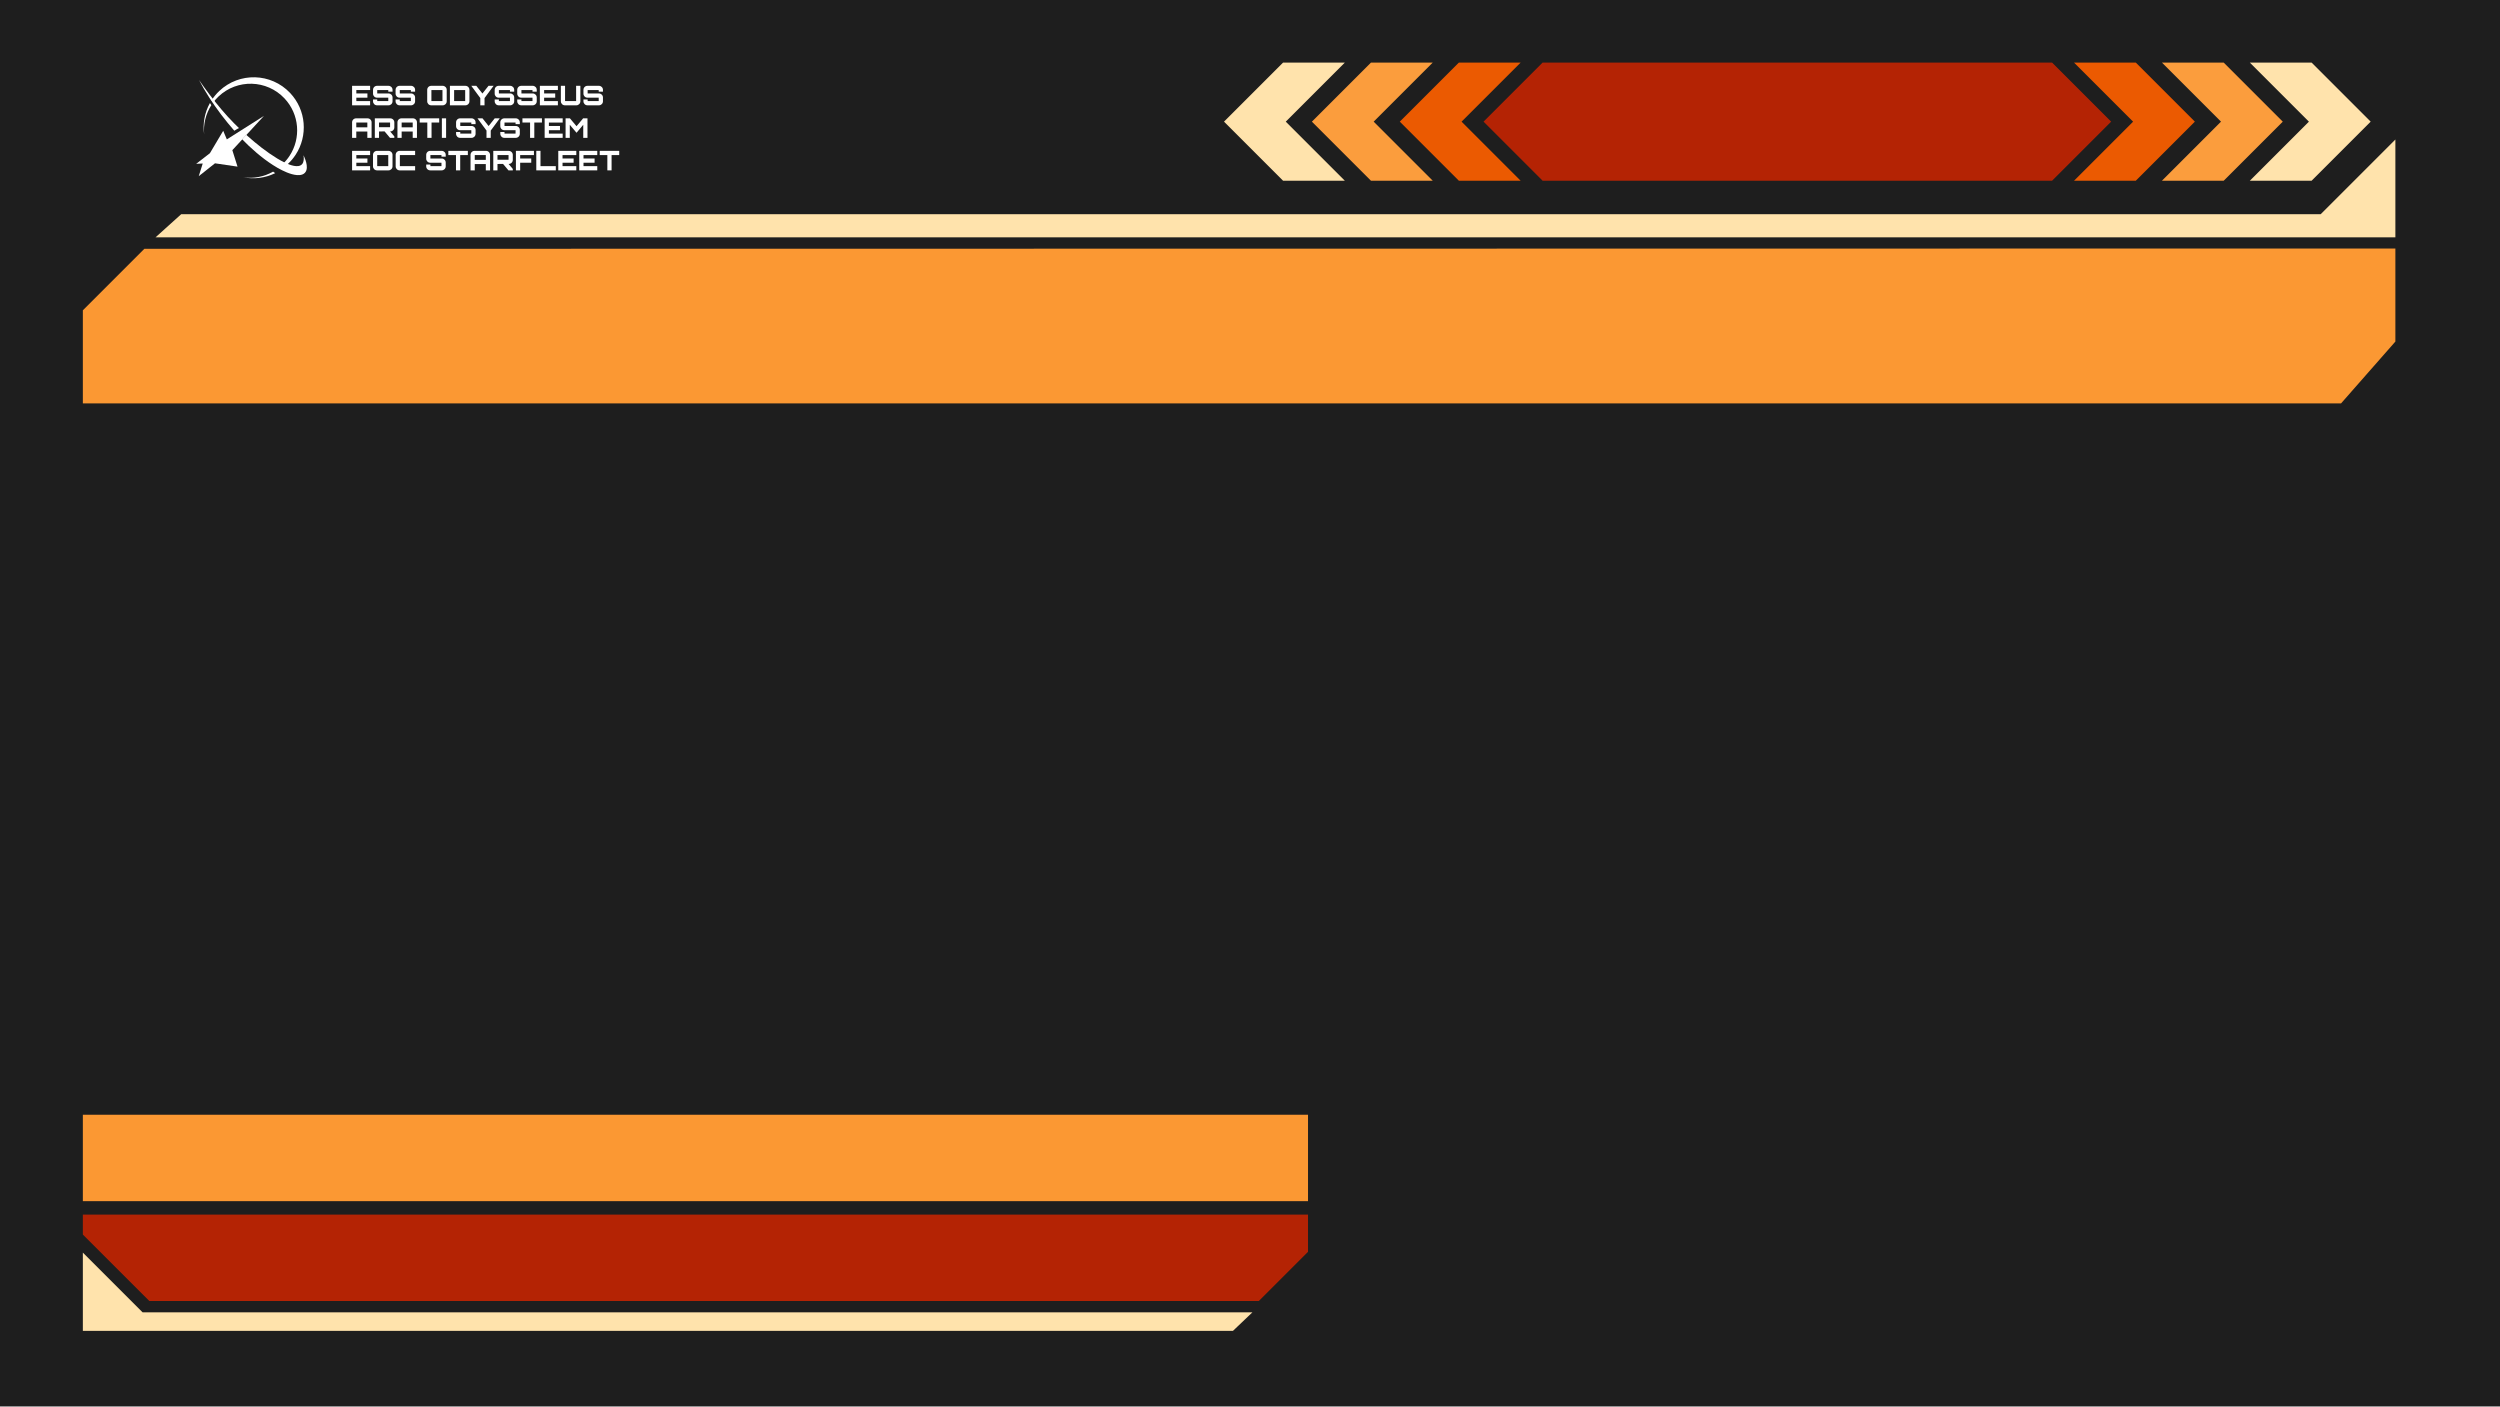
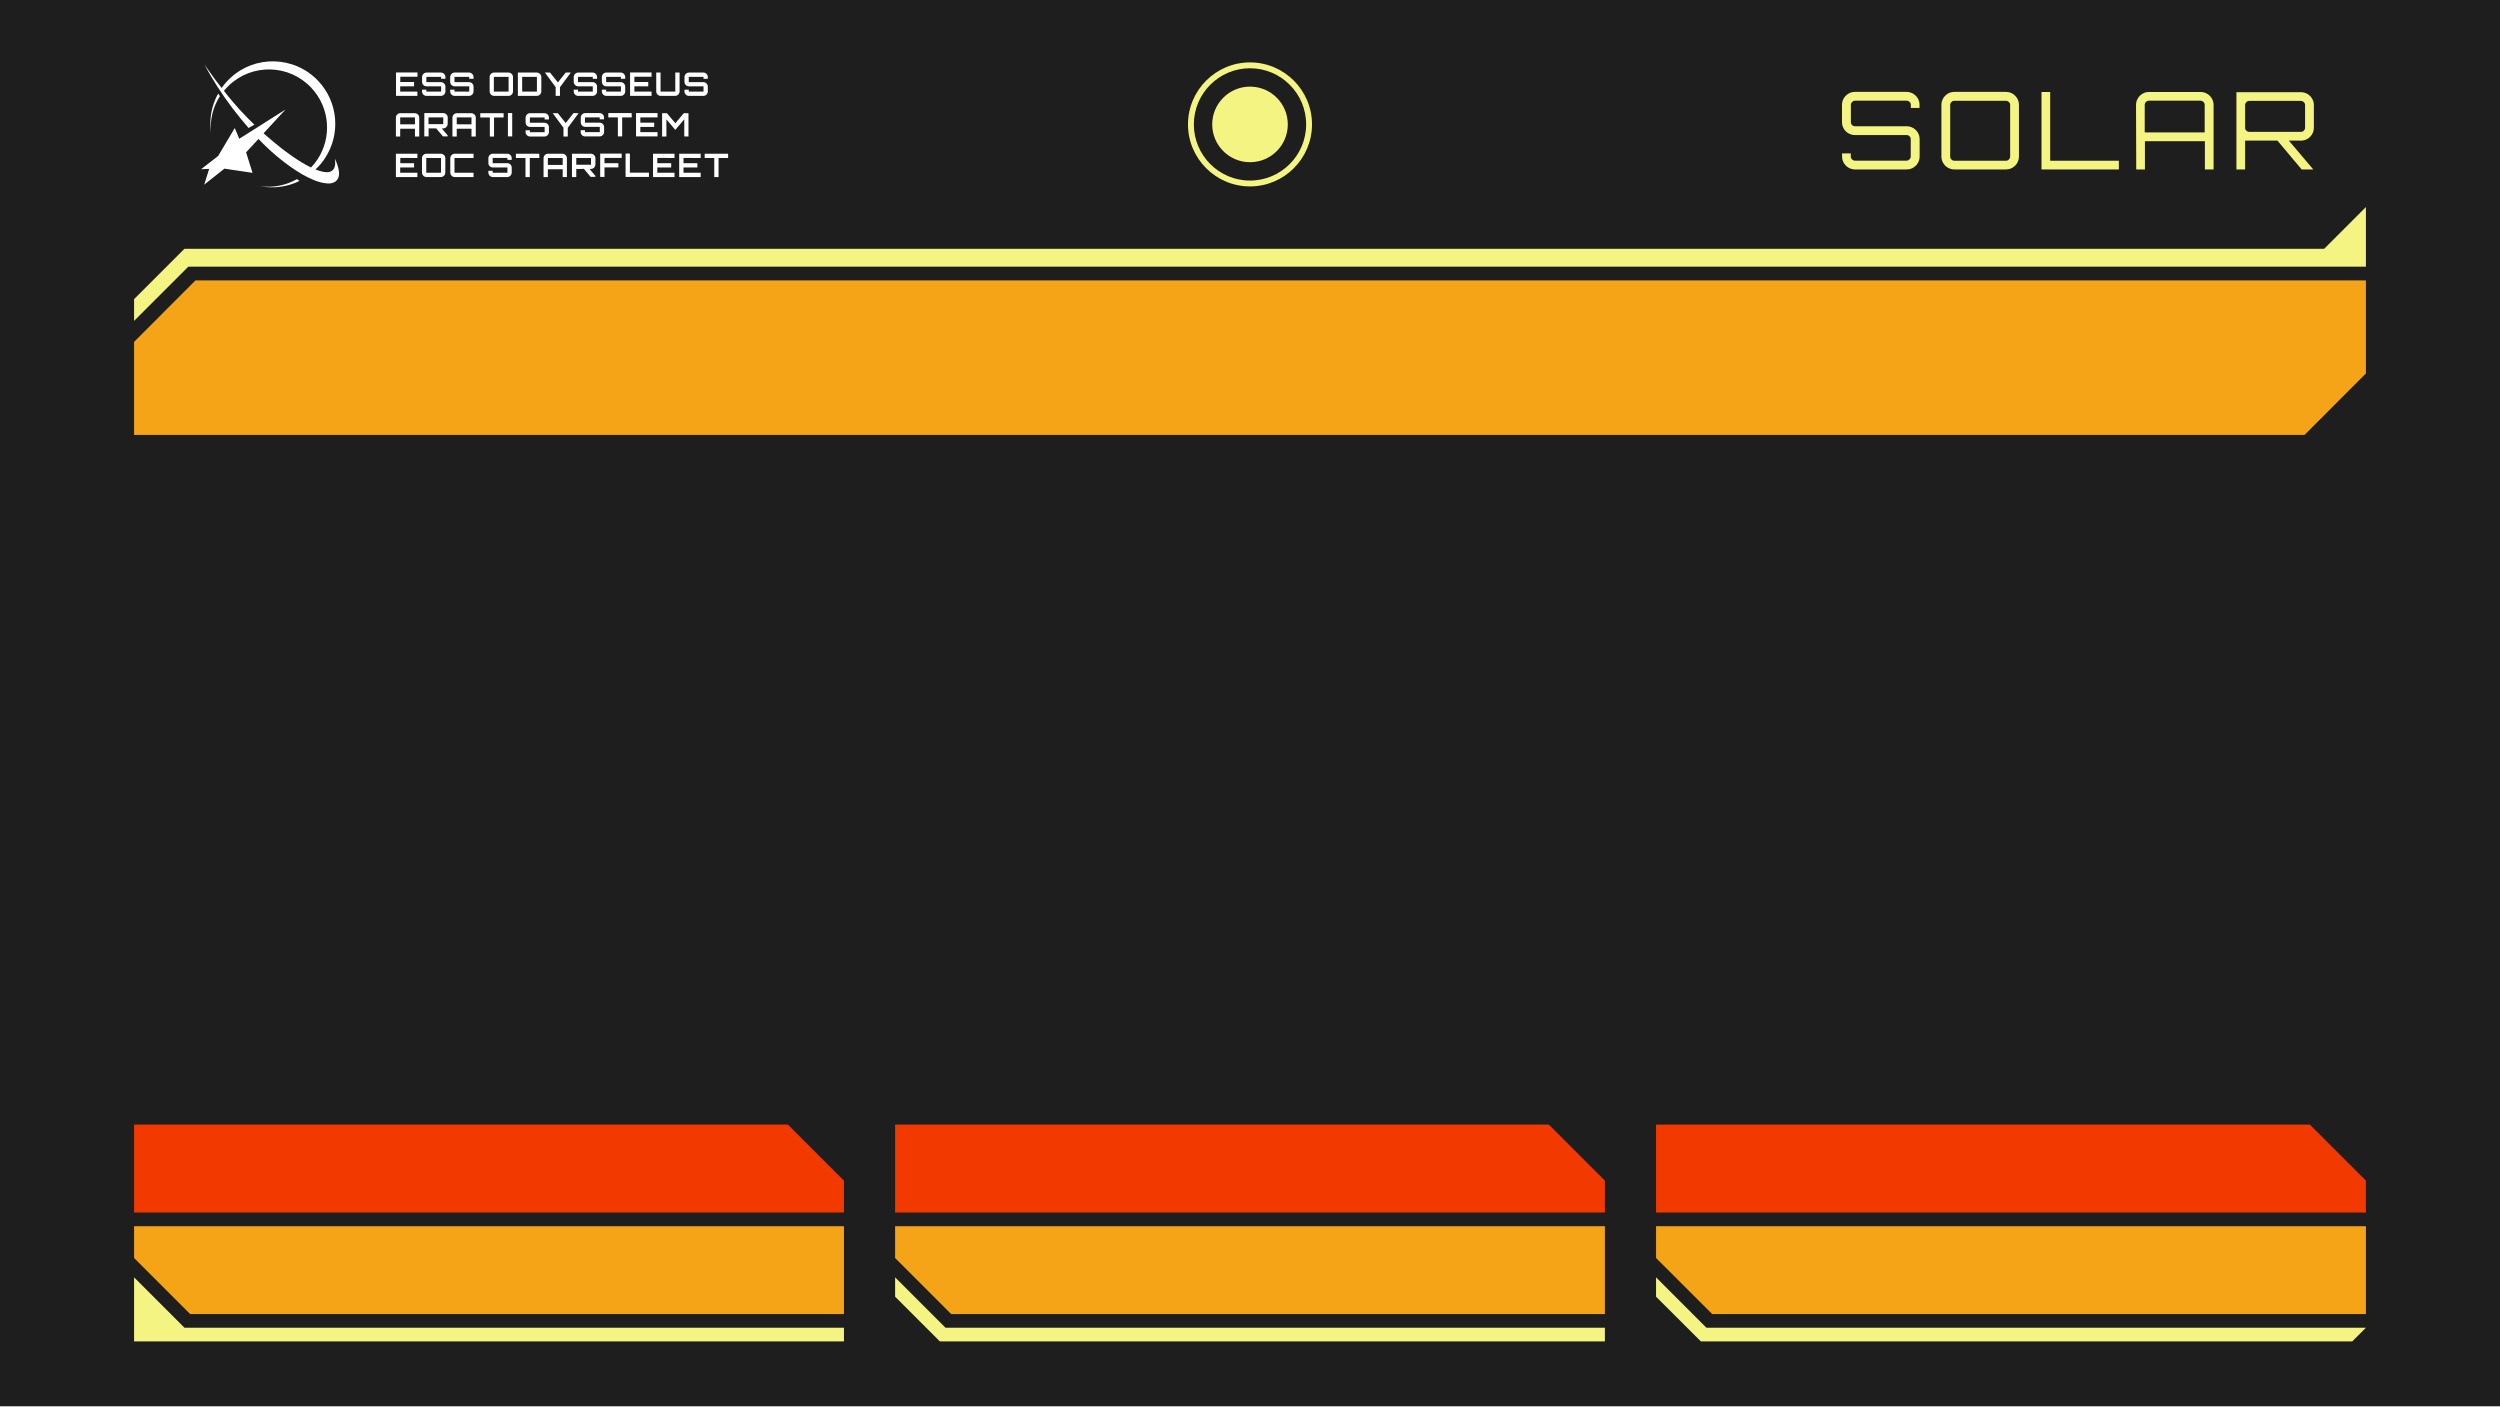
- <svg xmlns="http://www.w3.org/2000/svg" viewBox="0 0 2559.672 1440" height="1440" width="2559.672" xml:space="preserve" id="svg2" version="1.1">
-   <defs id="defs6">
-     <clipPath id="clipPath48" clipPathUnits="userSpaceOnUse">
-       <path id="path46" d="M 0,1080 H 1920 V 0 H 0 Z" />
-     </clipPath>
-     <clipPath id="clipPath138" clipPathUnits="userSpaceOnUse">
-       <path id="path136" d="M 0,1080 H 1920 V 0 H 0 Z" />
-     </clipPath>
-     <clipPath id="clipPath182" clipPathUnits="userSpaceOnUse">
-       <path id="path180" d="M 0,1080 H 1920 V 0 H 0 Z" />
-     </clipPath>
-   </defs>
-   <g transform="matrix(1.333333,0,0,-1.333333,-0.328,1440)" id="g10">
-     <path id="path12" style="fill:#1e1e1e;fill-opacity:1;fill-rule:nonzero;stroke:none" d="M 0.246,0 H 1920 V 1080 H 0.246 Z" />
-     <g transform="translate(63.8706,223.9883)" id="g14">
-       <path id="path16" style="fill:#fb9833;fill-opacity:1;fill-rule:nonzero;stroke:none" d="M 0,0 H 940.8 V -28.587 -66.361 H 0 Z" />
-     </g>
-     <g transform="translate(63.8706,841.7114)" id="g18">
-       <path id="path20" style="fill:#fb9833;fill-opacity:1;fill-rule:nonzero;stroke:none" d="m 0,0 47.213,47.213 1728.581,0.25 v -71.458 l -41.702,-47.463 H 0 Z" />
-     </g>
-     <g transform="translate(114.9087,80.9707)" id="g22">
-       <path id="path24" style="fill:#b42304;fill-opacity:1;fill-rule:nonzero;stroke:none" d="m 0,0 h 851.988 l 37.774,37.774 V 66.36 h -940.8 V 50.995 Z" />
-     </g>
-     <g id="g42">
-       <g clip-path="url(#clipPath48)" id="g44">
-         <g transform="translate(152.2876,1017.394)" id="g50">
-           <path id="path52" style="fill:#ffffff;fill-opacity:1;fill-rule:nonzero;stroke:none" d="M 0,0 C -0.028,0.042 -0.055,0.085 -0.083,0.127 -0.025,0.03 0.036,-0.066 0.094,-0.164 0.058,-0.1 0.025,-0.043 0,0" />
-         </g>
-         <g transform="translate(152.2041,1017.522)" id="g54">
-           <path id="path56" style="fill:#ffffff;fill-opacity:1;fill-rule:nonzero;stroke:none" d="M 0,0 Z" />
-         </g>
-         <g transform="translate(152.2041,1017.522)" id="g58">
-           <path id="path60" style="fill:#ffffff;fill-opacity:1;fill-rule:nonzero;stroke:none" d="M 0,0 C 0.016,-0.021 0.03,-0.043 0.046,-0.064 0.021,-0.023 0.005,0 0,0" />
-         </g>
-         <g transform="translate(232.4746,959.6865)" id="g62">
-           <path id="path64" style="fill:#ffffff;fill-opacity:1;fill-rule:nonzero;stroke:none" d="M 0,0 Z" />
-         </g>
-         <g transform="translate(152.2041,1017.522)" id="g66">
-           <path id="path68" style="fill:#ffffff;fill-opacity:1;fill-rule:nonzero;stroke:none" d="M 0,0 Z" />
-         </g>
-         <g transform="translate(152.2041,1017.522)" id="g70">
-           <path id="path72" style="fill:#ffffff;fill-opacity:1;fill-rule:nonzero;stroke:none" d="M 0,0 Z" />
-         </g>
-         <g transform="translate(152.2041,1017.522)" id="g74">
-           <path id="path76" style="fill:#ffffff;fill-opacity:1;fill-rule:nonzero;stroke:none" d="M 0,0 Z" />
-         </g>
-         <g transform="translate(235.7622,953.2241)" id="g78">
-           <path id="path80" style="fill:#ffffff;fill-opacity:1;fill-rule:nonzero;stroke:none" d="m 0,0 c -0.168,1.342 -0.523,2.637 -0.945,3.896 -0.42,1.263 -0.953,2.479 -1.511,3.677 l 10e-4,-0.001 -10e-4,0.001 v 0 -0.001 C -2.271,6.394 -2.183,5.197 -2.29,4.024 -2.4,2.859 -2.735,1.695 -3.457,0.817 -4.174,-0.065 -5.242,-0.57 -6.363,-0.736 c -1.126,-0.174 -2.295,-0.063 -3.435,0.149 -2.292,0.437 -4.494,1.33 -6.636,2.312 -2.142,0.995 -4.207,2.161 -6.243,3.374 -8.109,4.934 -15.586,10.894 -22.705,17.205 -0.35,0.311 -0.696,0.628 -1.044,0.942 l -3.142,-3.406 c 1.627,-1.686 3.288,-3.34 4.991,-4.949 3.863,-3.644 7.903,-7.106 12.147,-10.315 2.12,-1.608 4.312,-3.122 6.555,-4.564 1.122,-0.719 2.259,-1.415 3.415,-2.084 1.157,-0.665 2.337,-1.294 3.535,-1.891 2.399,-1.182 4.87,-2.261 7.485,-2.979 1.306,-0.359 2.645,-0.638 4.023,-0.743 1.37,-0.101 2.812,-0.032 4.17,0.513 0.674,0.27 1.313,0.677 1.826,1.212 0.512,0.534 0.895,1.18 1.129,1.855 C 0.177,-2.743 0.161,-1.335 0,0" />
-         </g>
-         <g transform="translate(179.9971,985.3345)" id="g82">
-           <path id="path84" style="fill:#ffffff;fill-opacity:1;fill-rule:nonzero;stroke:none" d="m 0,0 c -3.354,3.374 -6.554,6.906 -9.637,10.539 -3.081,3.634 -6.042,7.372 -8.935,11.163 -1.442,1.899 -2.859,3.818 -4.251,5.755 l -2.074,2.916 c -0.594,0.831 -1.17,1.675 -1.766,2.505 -0.183,0.271 -0.285,0.417 -0.297,0.419 0.004,0 0.02,-0.023 0.045,-0.064 -0.015,0.021 -0.03,0.043 -0.045,0.064 v 0 c 0.028,-0.042 0.055,-0.085 0.083,-0.127 0.025,-0.043 0.058,-0.1 0.094,-0.164 -0.058,0.098 -0.119,0.194 -0.177,0.291 v 0 C -22.078,23.921 -16.239,15.042 -9.864,6.589 -6.653,2.377 -3.315,-1.742 0.182,-5.724 0.057,-5.781 3.664,-3.562 3.786,-3.712 2.51,-2.488 1.248,-1.25 0,0" />
-         </g>
-         <g transform="translate(152.2041,1017.522)" id="g86">
-           <path id="path88" style="fill:#ffffff;fill-opacity:1;fill-rule:nonzero;stroke:none" d="M 0,0 Z" />
-         </g>
-         <g transform="translate(185.042,979.6772)" id="g90">
-           <path id="path92" style="fill:#ffffff;fill-opacity:1;fill-rule:nonzero;stroke:none" d="m 0,0 -3.445,-2.184 -7.159,-4.537 -2.792,6.611 -10.21,-17.21 -10.542,-8.153 5.017,0.227 -3.046,-9.723 12.467,9.886 17.303,-2.556 -3.982,12.645 7.397,8.017 3.019,3.272 13.903,15.069 z" />
-         </g>
-         <g transform="translate(187.0845,943.8477)" id="g94">
-           <path id="path96" style="fill:#ffffff;fill-opacity:1;fill-rule:nonzero;stroke:none" d="M 0,0 C 8.181,-1.625 16.802,-0.577 24.457,3.179 23.933,3.562 23.406,3.955 22.876,4.353 15.848,0.325 7.77,-1.114 0,0" />
-         </g>
-         <g transform="translate(157.0078,976.7603)" id="g98">
-           <path id="path100" style="fill:#ffffff;fill-opacity:1;fill-rule:nonzero;stroke:none" d="M 0,0 C -0.684,7.779 1.173,15.724 5.53,22.498 5.161,23.044 4.798,23.587 4.443,24.126 0.325,16.717 -1.169,8.213 0,0" />
-         </g>
-         <g transform="translate(222.9941,1008.645)" id="g102">
-           <path id="path104" style="fill:#ffffff;fill-opacity:1;fill-rule:nonzero;stroke:none" d="m 0,0 c -14.599,15.421 -38.935,16.087 -54.356,1.488 -2.329,-2.205 -4.32,-4.632 -5.974,-7.217 0.401,-0.564 0.809,-1.132 1.223,-1.702 1.228,1.654 2.616,3.225 4.163,4.69 14.352,13.587 37,12.967 50.587,-1.385 11.647,-12.303 12.852,-30.703 3.918,-44.265 -1.488,-2.257 -3.255,-4.381 -5.304,-6.321 -0.554,-0.525 -1.122,-1.026 -1.7,-1.509 -0.409,-0.342 -0.825,-0.671 -1.245,-0.991 0.305,-0.205 0.609,-0.407 0.911,-0.605 0.356,-0.235 0.711,-0.466 1.063,-0.692 1.828,1.212 3.579,2.593 5.226,4.153 2.22,2.101 4.133,4.405 5.739,6.855 C 13.807,-32.935 12.498,-13.201 0,0" />
-         </g>
+ <svg xmlns="http://www.w3.org/2000/svg" version="1.1" id="Layer_1" x="0px" y="0px" viewBox="0 0 2560 1440" style="enable-background:new 0 0 2560 1440;" xml:space="preserve">
+   <style type="text/css">
+ 	.st0{fill:#1E1E1E;}
+ 	.st1{fill:#FFFFFF;}
+ 	.st2{fill:#F4A416;}
+ 	.st3{fill:#F4F482;}
+ 	.st4{fill:#F23900;}
+ </style>
+   <g>
+     <path id="path12_3_" class="st0" d="M0,1440h2560V0H0V1440z" />
+     <path class="st1" d="M208.3,68.6c-0.1-0.2-0.2-0.3-0.3-0.5c0.1,0.1,0.1,0.1,0.1,0.2C208.2,68.4,208.3,68.5,208.3,68.6z M347,175   c-0.3-2.2-0.9-4.4-1.6-6.5c-0.7-2.1-1.6-4.1-2.5-6.1l0,0c0.3,2,0.5,3.9,0.3,5.9c-0.2,1.9-0.7,3.9-1.9,5.3c-1.2,1.5-3,2.3-4.8,2.6   c-1.9,0.3-3.8,0.1-5.7-0.3c-2.7-0.5-5.2-1.4-7.8-2.4c0.1-0.1,0.2-0.2,0.4-0.3c3.7-3.5,6.9-7.3,9.5-11.4c15.9-24.2,13.7-57-7.1-79   c-24.3-25.6-64.7-26.8-90.4-2.5c-3.2,3-6,6.3-8.4,9.8c-1.2-1.5-2.4-3.1-3.6-4.6c-2.4-3.2-4.8-6.3-7.1-9.6l-3.4-4.8   c-1-1.4-1.9-2.8-2.9-4.2c-0.3-0.4-0.5-0.7-0.5-0.7c0.1,0.1,0.1,0.1,0.1,0.2c0,0.1,0.1,0.2,0.2,0.3c-0.1-0.2-0.2-0.3-0.3-0.5   c8.1,15.6,17.8,30.3,28.4,44.4c5.3,7,10.9,13.8,16.7,20.5c-0.2,0.1,5.8-3.6,6-3.3c-2.1-2-4.2-4.1-6.3-6.2   c-5.6-5.6-10.9-11.5-16-17.5c-3.1-3.6-6.1-7.3-9-11.1c1.6-1.9,3.3-3.8,5.2-5.6c23.9-22.6,61.5-21.6,84.1,2.3   c19.4,20.5,21.4,51,6.5,73.6c-1.9,2.9-4.1,5.6-6.6,8.2c-3.1-1.5-6.2-3.2-9.2-5c-13.5-8.2-25.9-18.1-37.8-28.6   c-0.5-0.5-1-0.9-1.6-1.4l22.5-24.4l-29.8,18.9l-5.7,3.6l-11.9,7.5l-4.6-11l-17,28.6l-17.5,13.6l8.3-0.4l-5.1,16.2l20.7-16.4   l28.8,4.3l-6.6-21l12.3-13.3l0.4-0.4c2.6,2.8,5.4,5.4,8.1,8.1c6.4,6.1,13.1,11.8,20.2,17.1c3.5,2.7,7.2,5.2,10.9,7.6   c1.9,1.2,3.8,2.4,5.7,3.5c1.9,1.1,3.9,2.1,5.9,3.1c4,2,8.1,3.8,12.5,4.9c2.2,0.6,4.4,1.1,6.7,1.2c2.3,0.2,4.7,0.1,6.9-0.9   c1.1-0.4,2.2-1.1,3-2c0.9-0.9,1.5-2,1.9-3.1C347.3,179.6,347.3,177.3,347,175z M266,190.6c13.6,2.7,27.9,1,40.7-5.3   c-0.9-0.6-1.8-1.3-2.6-1.9C292.4,190.1,279,192.5,266,190.6z M223.4,95.8c-6.9,12.3-9.3,26.5-7.4,40.1c-1.1-12.9,1.9-26.2,9.2-37.4   C224.6,97.6,224,96.7,223.4,95.8z M640.2,78.9v1.8h-4.4v-2h-15.1v5.4h14.9c2.5,0,4.6,2.1,4.6,4.6v4.9c0,2.6-2.1,4.6-4.6,4.6h-14.7   c-2.5,0-4.6-2.1-4.6-4.6v-1.8h4.4v2h15.1v-5.4h-14.9c-2.5,0-4.6-2.1-4.6-4.6v-4.9c0-2.6,2.1-4.6,4.6-4.6h14.7   C638.1,74.3,640.2,76.4,640.2,78.9z M587.3,115.8c-1.7,2.2-3.6,4.6-5.4,6.9l-2.6,3.3l-8.1-10.1H566c1.7,2.4,4.4,6,6.4,8.7l4.6,6.2   v9h4.4v-8.9l11.1-15L587.3,115.8L587.3,115.8z M542.8,139.8h14.7c2.5,0,4.6-2.1,4.6-4.6v-4.9c0-2.6-2.1-4.6-4.6-4.6h-14.9v-5.4   h15.1v2h4.4v-1.8c0-2.6-2.1-4.6-4.6-4.6h-14.7c-2.5,0-4.6,2.1-4.6,4.6v4.9c0,2.6,2.1,4.6,4.6,4.6h14.9v5.4h-15.1v-2h-4.4v1.8   C538.2,137.7,540.3,139.8,542.8,139.8z M646.8,115.8h-23.9v4.4h9.8v19.5h4.4v-19.5h9.8L646.8,115.8L646.8,115.8z M614,115.8h-14.7   c-2.5,0-4.6,2.1-4.6,4.6v4.9c0,2.6,2.1,4.6,4.6,4.6h14.9v5.4H599v-2h-4.4v1.8c0,2.6,2.1,4.6,4.6,4.6H614c2.5,0,4.6-2.1,4.6-4.6   v-4.9c0-2.6-2.1-4.6-4.6-4.6H599v-5.4h15.1v2h4.4v-1.8C618.6,117.9,616.5,115.8,614,115.8z M552.2,157.4h-23.9v4.4h9.8v19.5h4.4   v-19.5h9.8L552.2,157.4L552.2,157.4z M672,74.3v19.3c0,2.6,2.1,4.6,4.6,4.6h14.7c2.5,0,4.6-2.1,4.6-4.6V74.3h-4.4v19.5h-15.1V74.3   H672z M554.3,78.9v14.7c0,2.6-2.1,4.6-4.7,4.6h-19.3V74.3h19.3C552.2,74.3,554.3,76.4,554.3,78.9z M549.8,78.7h-15.1v15.1h15.1   V78.7z M640.6,157.3v23.9h23.9v-4.4H645v-19.6H640.6z M645.2,98.2h22v-4.4h-17.6v-5.4h14.2v-4.4h-14.2v-5.4h17.6v-4.4h-22V98.2z    M590.2,173.8c0,0.1,0.1,0.1,0.2,0.2l0.2-0.2H590.2z M590.6,173.1l-0.5-0.5v8.7h-4.4v-23.9H605c2.6,0,4.7,2.1,4.7,4.6v6.4   c0,2.6-2.1,4.6-4.7,4.6h-1.3l2.1,2.5c1.3,1.5,2.6,3.1,3.8,4.5v1.1h-4.8l-6.9-8.2L590.6,173.1z M590.1,168.7h15.1v-6.9h-15.1V168.7z    M673.3,120.2v-4.4h-22v23.9h22v-4.4h-17.6V130h14.2v-4.4h-14.2v-5.4H673.3z M576.2,181.3v-8H561v8h-4.4V162c0-2.6,2.1-4.6,4.6-4.6   h14.6c2.6,0,4.7,2.1,4.7,4.6v19.3H576.2z M576.2,168.9v-7.1H561v7.1H576.2z M571.3,84.4l-8.1-10.1h-5.2c1.7,2.4,4.4,6,6.4,8.7   l4.6,6.2v9h4.4v-8.9l11.1-15h-5.2c-1.8,2.2-3.6,4.6-5.5,6.9L571.3,84.4z M606.8,74.3h-14.7c-2.5,0-4.6,2.1-4.6,4.6v4.9   c0,2.6,2.1,4.6,4.6,4.6H607v5.4h-15.1v-2h-4.4v1.8c0,2.6,2.1,4.6,4.6,4.6h14.7c2.5,0,4.6-2.1,4.6-4.6v-4.9c0-2.6-2.1-4.6-4.6-4.6   h-14.9v-5.4H607v2h4.4v-1.8C611.4,76.4,609.3,74.3,606.8,74.3z M705,139.8v-23.9h-4.8l-8.6,10.3l-8.7-10.3H678v23.9h4.4v-17.6   l9.1,10.8c1.4-1.7,3-3.5,4.5-5.3c1.3-1.5,2.5-3,3.8-4.5l0.9-1.1v17.6L705,139.8L705,139.8z M724.8,93.6v-4.9c0-2.6-2.1-4.6-4.6-4.6   h-14.9v-5.4h15.1v2h4.4v-1.8c0-2.6-2.1-4.6-4.6-4.6h-14.7c-2.5,0-4.6,2.1-4.6,4.6v4.9c0,2.6,2.1,4.6,4.6,4.6h14.9v5.4h-15.1v-2   h-4.4v1.8c0,2.6,2.1,4.6,4.6,4.6h14.7C722.7,98.2,724.8,96.2,724.8,93.6z M438.9,132.3c0,0.1,0.1,0.1,0.1,0.2l0.2-0.2H438.9z    M690.7,161.8v-4.4h-22v23.9h22v-4.4h-17.6v-5.4h14.2v-4.4h-14.2v-5.4L690.7,161.8L690.7,161.8z M717.5,161.8v-4.4h-22v23.9h22   v-4.4h-17.6v-5.4h14.2v-4.4h-14.2v-5.4L717.5,161.8L717.5,161.8z M458.4,126.9c0,2.5-2.1,4.6-4.7,4.6h-1.3l2.2,2.6   c1.3,1.5,2.6,3,3.8,4.5v1.1h-4.8l-6.9-8.2l-7.3,0l-0.5-0.5v8.7h-4.4v-23.9h19.3c2.6,0,4.7,2.1,4.7,4.6L458.4,126.9L458.4,126.9z    M453.9,120.2h-15.1v6.9h15.1V120.2z M432.1,176.6V162c0-2.6,2.1-4.6,4.6-4.6h14.7c2.5,0,4.6,2.1,4.6,4.6v14.7   c0,2.6-2.1,4.6-4.6,4.6h-14.7C434.2,181.3,432.1,179.2,432.1,176.6z M436.5,176.9h15.1v-15.1h-15.1V176.9z M424.9,139.8v-8h-15.1v8   h-4.4v-19.3c0-2.6,2.1-4.6,4.6-4.6h14.6c2.6,0,4.7,2.1,4.7,4.6v19.3H424.9z M424.9,127.3v-7.1h-15.1v7.1   C409.8,127.3,424.9,127.3,424.9,127.3z M405.4,98.2h22v-4.4h-17.6v-5.4H424v-4.4h-14.1v-5.4h17.6v-4.4h-22V98.2z M745.5,157.4   h-23.9v4.4h9.8v19.5h4.4v-19.5h9.8V157.4z M427.4,161.8v-4.4h-22v23.9h22v-4.4h-17.6v-5.4H424v-4.4h-14.1v-5.4L427.4,161.8   L427.4,161.8z M505.9,139.8v-19.5h9.8v-4.4h-23.9v4.4h9.8v19.5H505.9z M465.7,181.3h19.2v-4.4h-19.5v-15.1h19.5v-4.4h-19.2   c-2.5,0-4.6,2.1-4.6,4.6v14.7C461.1,179.2,463.1,181.3,465.7,181.3z M432.2,83.8c0,2.6,2.1,4.6,4.6,4.6h14.9v5.4h-15.1v-2h-4.4v1.8   c0,2.6,2.1,4.6,4.6,4.6h14.7c2.5,0,4.6-2.1,4.6-4.6v-4.9c0-2.6-2.1-4.6-4.6-4.6h-14.9v-5.4h15.1v2h4.4v-1.8c0-2.6-2.1-4.6-4.6-4.6   h-14.7c-2.5,0-4.6,2.1-4.6,4.6V83.8z M520.1,115.8v23.9h4.4v-23.9H520.1z M524,171.7c0-2.6-2.1-4.6-4.6-4.6h-14.9v-5.4h15.1v2h4.4   V162c0-2.6-2.1-4.6-4.6-4.6h-14.7c-2.5,0-4.6,2.1-4.6,4.6v4.9c0,2.6,2.1,4.6,4.6,4.6h14.9v5.4h-15.1v-2h-4.4v1.8   c0,2.6,2.1,4.6,4.6,4.6h14.7c2.5,0,4.6-2.1,4.6-4.6V171.7z M525.3,93.6c0,2.6-2.1,4.6-4.6,4.6H506c-2.5,0-4.6-2.1-4.6-4.6V78.9   c0-2.6,2.1-4.6,4.6-4.6h14.7c2.5,0,4.6,2.1,4.6,4.6V93.6z M520.8,78.7h-15.1v15.1h15.1V78.7z M633.2,167.1H619v-5.4h17.6v-4.4h-22   v23.9h4.4v-9.8h14.2L633.2,167.1L633.2,167.1z M480.3,74.3h-14.7c-2.5,0-4.6,2.1-4.6,4.6v4.9c0,2.6,2.1,4.6,4.6,4.6h14.9v5.4h-15.1   v-2H461v1.8c0,2.6,2.1,4.6,4.6,4.6h14.7c2.5,0,4.6-2.1,4.6-4.6v-4.9c0-2.6-2.1-4.6-4.6-4.6h-14.9v-5.4h15.1v2h4.4v-1.8   C484.9,76.4,482.8,74.3,480.3,74.3z M482.8,139.8v-8h-15.1v8h-4.4v-19.3c0-2.6,2.1-4.6,4.6-4.6h14.6c2.6,0,4.7,2.1,4.7,4.6v19.3   H482.8z M482.8,127.3v-7.1h-15.1v7.1C467.7,127.3,482.8,127.3,482.8,127.3z" />
+     <polygon class="st2" points="2359.8,445.4 2422.7,382.4 2422.7,287.1 200.2,287.1 137.3,350.1 137.3,445.4  " />
+     <polygon class="st3" points="2379.9,254.8 188.8,254.8 137.3,306.3 137.3,328.6 192.8,273.1 2422.7,273.1 2422.7,212  " />
+     <path class="st3" d="M1899.6,173.5c-2.4,0-4.6-0.6-6.7-1.8s-3.6-2.8-4.8-4.8c-1.2-2-1.8-4.2-1.8-6.7v-3.1h8.9v3.1   c0,1.2,0.4,2.2,1.3,3c0.8,0.8,1.8,1.3,3,1.3h52.8c1.2,0,2.2-0.4,3-1.3s1.3-1.9,1.3-3v-17.7c0-1.2-0.4-2.2-1.3-3   c-0.8-0.8-1.8-1.2-3-1.2h-52.8c-2.4,0-4.6-0.6-6.7-1.8s-3.6-2.8-4.8-4.8c-1.2-2-1.8-4.2-1.8-6.6v-17.7c0-2.4,0.6-4.6,1.8-6.7   c1.2-2,2.8-3.6,4.8-4.8c2-1.2,4.2-1.8,6.7-1.8h52.8c2.4,0,4.6,0.6,6.7,1.8c2,1.2,3.6,2.8,4.8,4.8c1.2,2,1.8,4.2,1.8,6.7v3.1h-8.9   v-3.1c0-1.2-0.4-2.2-1.3-3c-0.8-0.8-1.8-1.3-3-1.3h-52.8c-1.2,0-2.2,0.4-3,1.3c-0.8,0.8-1.3,1.8-1.3,3v17.7c0,1.2,0.4,2.2,1.3,3   c0.8,0.8,1.8,1.2,3,1.2h52.8c2.4,0,4.6,0.6,6.7,1.8s3.6,2.8,4.8,4.8c1.2,2,1.8,4.2,1.8,6.6v17.7c0,2.4-0.6,4.6-1.8,6.7   s-2.8,3.6-4.8,4.8c-2,1.2-4.2,1.8-6.7,1.8L1899.6,173.5L1899.6,173.5z M2001.3,173.5c-2.4,0-4.6-0.6-6.7-1.8s-3.6-2.8-4.8-4.8   c-1.2-2-1.8-4.2-1.8-6.7v-52.8c0-2.4,0.6-4.6,1.8-6.7c1.2-2,2.8-3.6,4.8-4.8c2-1.2,4.2-1.8,6.7-1.8h52.8c2.4,0,4.6,0.6,6.7,1.8   c2,1.2,3.6,2.8,4.8,4.8c1.2,2,1.8,4.2,1.8,6.7v52.8c0,2.4-0.6,4.6-1.8,6.7s-2.8,3.6-4.8,4.8c-2,1.2-4.2,1.8-6.7,1.8H2001.3z    M2001.3,164.6h52.8c1.2,0,2.2-0.4,3-1.3s1.3-1.9,1.3-3v-52.8c0-1.2-0.4-2.2-1.3-3c-0.8-0.8-1.9-1.3-3-1.3h-52.8   c-1.2,0-2.2,0.4-3,1.3c-0.8,0.8-1.3,1.8-1.3,3v52.8c0,1.2,0.4,2.2,1.3,3C1999.1,164.2,2000.1,164.6,2001.3,164.6z M2090.5,173.5   V94.2h8.9v70.4h70.3v8.9H2090.5z M2187.3,107.5c0-2.4,0.6-4.6,1.8-6.7s2.8-3.6,4.8-4.8c2-1.2,4.2-1.8,6.7-1.8h52.8   c2.4,0,4.6,0.6,6.7,1.8c2,1.2,3.6,2.8,4.8,4.8c1.2,2,1.8,4.2,1.8,6.7v66h-8.9v-28.9h-61.4v28.9h-8.9L2187.3,107.5L2187.3,107.5z    M2257.6,135.6v-28.2c0-1.2-0.4-2.2-1.3-3c-0.8-0.8-1.9-1.3-3-1.3h-52.8c-1.2,0-2.2,0.4-3,1.3c-0.8,0.8-1.3,1.8-1.3,3v28.2H2257.6z    M2290.1,173.5V94.4h66c2.4,0,4.6,0.6,6.7,1.8s3.6,2.8,4.8,4.8c1.2,2,1.8,4.2,1.8,6.6v23.2c0,2.4-0.6,4.6-1.8,6.6   c-1.2,2-2.8,3.6-4.8,4.8c-2,1.2-4.2,1.8-6.7,1.8H2299v29.5L2290.1,173.5L2290.1,173.5z M2303.3,135h52.8c1.2,0,2.2-0.4,3-1.2   c0.8-0.8,1.3-1.8,1.3-3v-23.2c0-1.2-0.4-2.2-1.3-3c-0.8-0.8-1.9-1.3-3-1.3h-52.8c-1.2,0-2.2,0.4-3,1.3c-0.8,0.8-1.3,1.8-1.3,3v23.2   c0,1.2,0.4,2.2,1.3,3C2301.1,134.6,2302.1,135,2303.3,135z M2356.9,173.5l-25.9-30.8h11.7l26,30.7v0.1H2356.9z" />
+     <path class="st3" d="M1318.7,127.4c0,21.4-17.3,38.7-38.7,38.7s-38.7-17.4-38.7-38.7s17.3-38.7,38.7-38.7S1318.7,106,1318.7,127.4z    M1343.5,127.4c0-35-28.5-63.5-63.5-63.5s-63.5,28.5-63.5,63.5s28.5,63.5,63.5,63.5S1343.5,162.4,1343.5,127.4z M1337.5,127.4   c0,31.7-25.8,57.5-57.5,57.5s-57.5-25.8-57.5-57.5s25.8-57.5,57.5-57.5S1337.5,95.7,1337.5,127.4z" />
+     <g>
+       <g>
+         <polygon class="st4" points="1695.8,1241.6 1695.8,1151.6 2365.3,1151.6 2422.7,1209 2422.7,1241.6    " />
+         <polygon class="st2" points="2422.7,1255.6 2422.7,1345.6 1753.3,1345.6 1695.8,1288.2 1695.8,1255.6    " />
      </g>
-     </g>
-     <g id="text108" style="font-variant:normal;font-weight:900;font-stretch:normal;font-size:20.812px;font-family:Orbitron;-inkscape-font-specification:Orbitron-Black;writing-mode:lr-tb;fill:#ffffff;fill-opacity:1;fill-rule:nonzero;stroke:none" transform="matrix(1,0,0,-1,269.4033,999.1211)" aria-label="ESS ODYSSEUS">
-       <path id="path239" d="M 15.047,-14.984 H 1.207 V 0 H 15.047 V -3.247 H 4.475 v -2.622 h 8.512 V -9.116 H 4.475 v -2.622 h 10.572 z" />
-       <path id="path241" d="m 32.277,-11.904 c 0,-1.707 -1.394,-3.08 -3.08,-3.08 h -8.824 c -1.707,0 -3.08,1.374 -3.08,3.08 v 2.955 c 0,1.707 1.374,3.08 3.08,3.08 h 8.637 v 2.622 H 20.518 V -4.475 h -3.226 v 1.394 C 17.293,-1.374 18.666,0 20.373,0 h 8.824 c 1.686,0 3.08,-1.374 3.08,-3.08 V -6.035 c 0,-1.707 -1.394,-3.08 -3.08,-3.08 h -8.679 v -2.622 h 8.491 v 1.228 h 3.267 z" />
-       <path id="path243" d="m 49.592,-11.904 c 0,-1.707 -1.394,-3.08 -3.08,-3.08 h -8.824 c -1.707,0 -3.08,1.374 -3.08,3.08 v 2.955 c 0,1.707 1.374,3.08 3.08,3.08 h 8.637 v 2.622 H 37.834 V -4.475 h -3.226 v 1.394 C 34.608,-1.374 35.982,0 37.688,0 h 8.824 c 1.686,0 3.08,-1.374 3.08,-3.08 V -6.035 c 0,-1.707 -1.394,-3.08 -3.08,-3.08 H 37.834 v -2.622 h 8.491 v 1.228 h 3.267 z" />
-       <path id="path245" d="m 61.975,-14.984 c -1.707,0 -3.08,1.374 -3.08,3.08 v 8.824 C 58.895,-1.374 60.269,0 61.975,0 h 8.824 c 1.686,0 3.08,-1.374 3.08,-3.08 V -11.904 c 0,-1.707 -1.394,-3.08 -3.08,-3.08 z m 0.146,3.247 h 8.491 v 8.491 h -8.491 z" />
-       <path id="path247" d="M 76.336,-14.984 V 0 h 11.884 c 1.707,0 3.101,-1.374 3.101,-3.08 V -11.904 c 0,-1.707 -1.394,-3.08 -3.101,-3.08 z m 3.226,3.247 h 8.491 v 8.491 h -8.491 z" />
-       <path id="path249" d="m 105.976,-14.984 c -1.498,1.915 -3.163,3.996 -4.683,5.911 l -4.703,-5.911 h -3.85 c 1.165,1.603 2.893,3.975 4.204,5.723 l 2.726,3.663 V 0 h 3.247 v -5.578 l 6.951,-9.407 z" />
-       <path id="path251" d="m 125.697,-11.904 c 0,-1.707 -1.394,-3.08 -3.08,-3.08 h -8.824 c -1.707,0 -3.08,1.374 -3.08,3.08 v 2.955 c 0,1.707 1.374,3.08 3.08,3.08 h 8.637 v 2.622 h -8.491 V -4.475 h -3.226 v 1.394 C 110.713,-1.374 112.086,0 113.793,0 h 8.824 c 1.686,0 3.08,-1.374 3.08,-3.08 V -6.035 c 0,-1.707 -1.394,-3.08 -3.08,-3.08 h -8.679 v -2.622 h 8.491 v 1.228 h 3.267 z" />
-       <path id="path253" d="m 143.012,-11.904 c 0,-1.707 -1.394,-3.08 -3.08,-3.08 h -8.824 c -1.707,0 -3.08,1.374 -3.08,3.08 v 2.955 c 0,1.707 1.374,3.08 3.08,3.08 h 8.637 v 2.622 h -8.491 V -4.475 h -3.226 v 1.394 C 128.028,-1.374 129.402,0 131.108,0 h 8.824 c 1.686,0 3.08,-1.374 3.08,-3.08 V -6.035 c 0,-1.707 -1.394,-3.08 -3.08,-3.08 h -8.679 v -2.622 h 8.491 v 1.228 h 3.267 z" />
-       <path id="path255" d="M 159.252,-14.984 H 145.412 V 0 h 13.84 v -3.247 h -10.572 v -2.622 h 8.512 v -3.247 h -8.512 v -2.622 h 10.572 z" />
-       <path id="path257" d="M 164.755,-14.984 H 161.529 V -3.08 C 161.529,-1.374 162.902,0 164.609,0 h 8.824 c 1.686,0 3.08,-1.374 3.08,-3.08 V -14.984 h -3.267 v 11.738 h -8.491 z" />
-       <path id="path259" d="m 193.856,-11.904 c 0,-1.707 -1.394,-3.08 -3.08,-3.08 h -8.824 c -1.707,0 -3.08,1.374 -3.08,3.08 v 2.955 c 0,1.707 1.374,3.08 3.08,3.08 h 8.637 v 2.622 H 182.097 V -4.475 h -3.226 v 1.394 C 178.871,-1.374 180.245,0 181.951,0 h 8.824 c 1.686,0 3.08,-1.374 3.08,-3.08 V -6.035 c 0,-1.707 -1.394,-3.08 -3.08,-3.08 H 182.097 v -2.622 h 8.491 v 1.228 h 3.267 z" />
-     </g>
-     <g id="text114" style="font-variant:normal;font-weight:500;font-stretch:normal;font-size:20.812px;font-family:Orbitron;-inkscape-font-specification:Orbitron-Medium;writing-mode:lr-tb;fill:#ffffff;fill-opacity:1;fill-rule:nonzero;stroke:none" transform="matrix(1,0,0,-1,269.4033,974.1469)" aria-label="ARATI SYSTEM EOC STARFLEET">
-       <path id="path192" d="m 4.287,-14.984 c -1.707,0 -3.08,1.374 -3.08,3.08 V 0 h 3.226 V -4.828 H 12.924 V 0 h 3.267 v -11.904 c 0,-1.707 -1.394,-3.08 -3.101,-3.08 z m 0.146,6.91 v -3.663 h 8.491 v 3.663 z" />
-       <path id="path194" d="m 33.655,-11.884 c 0,-1.686 -1.394,-3.08 -3.101,-3.08 H 18.67 V 0 h 3.226 v -4.808 c 0.021,0.021 0.062,0.021 0.062,0.021 0,-0.083 -0.021,-0.125 -0.062,-0.125 l 4.287,-0.021 L 30.325,0 h 3.33 v -1.103 c -1.041,-1.249 -2.185,-2.581 -3.247,-3.829 h 0.146 c 1.707,0 3.101,-1.394 3.101,-3.08 z m -11.759,0.146 h 8.491 v 3.559 h -8.491 z" />
-       <path id="path196" d="m 39.124,-14.984 c -1.707,0 -3.08,1.374 -3.08,3.08 V 0 h 3.226 V -4.828 H 47.761 V 0 h 3.267 v -11.904 c 0,-1.707 -1.394,-3.08 -3.101,-3.08 z m 0.146,6.91 V -11.738 H 47.761 v 3.663 z" />
-       <path id="path198" d="m 53.11,-14.984 v 3.247 h 5.869 V 0 h 3.247 v -11.738 h 5.869 v -3.247 z" />
-       <path id="path200" d="m 70.154,0 h 3.247 v -14.984 h -3.247 z" />
-       <path id="path202" d="m 96.044,-11.904 c 0,-1.707 -1.394,-3.08 -3.08,-3.08 H 84.14 c -1.707,0 -3.08,1.374 -3.08,3.08 v 2.955 c 0,1.707 1.374,3.08 3.08,3.08 h 8.637 v 2.622 H 84.286 V -4.475 h -3.226 v 1.394 C 81.06,-1.374 82.433,0 84.14,0 h 8.824 c 1.686,0 3.08,-1.374 3.08,-3.08 V -6.035 c 0,-1.707 -1.394,-3.08 -3.08,-3.08 h -8.679 v -2.622 h 8.491 v 1.228 h 3.267 z" />
-       <path id="path204" d="m 110.738,-14.984 c -1.498,1.915 -3.163,3.996 -4.683,5.911 l -4.703,-5.911 h -3.85 c 1.165,1.603 2.893,3.975 4.204,5.723 l 2.726,3.663 V 0 h 3.247 v -5.578 l 6.951,-9.407 z" />
-       <path id="path206" d="m 130.009,-11.904 c 0,-1.707 -1.394,-3.08 -3.08,-3.08 h -8.824 c -1.707,0 -3.08,1.374 -3.08,3.08 v 2.955 c 0,1.707 1.374,3.08 3.08,3.08 h 8.637 v 2.622 h -8.491 V -4.475 h -3.226 v 1.394 C 115.025,-1.374 116.398,0 118.105,0 h 8.824 c 1.686,0 3.08,-1.374 3.08,-3.08 V -6.035 c 0,-1.707 -1.394,-3.08 -3.08,-3.08 h -8.679 v -2.622 h 8.491 v 1.228 h 3.267 z" />
-       <path id="path208" d="m 132.02,-14.984 v 3.247 h 5.869 V 0 h 3.247 v -11.738 h 5.869 v -3.247 z" />
-       <path id="path210" d="M 162.915,-14.984 H 149.075 V 0 h 13.84 v -3.247 h -10.572 v -2.622 h 8.512 v -3.247 h -8.512 v -2.622 h 10.572 z" />
-       <path id="path212" d="m 173.564,-8.928 -5.078,-6.056 H 165.156 V 0 h 3.226 v -10.031 l 5.182,6.139 c 1.665,-1.956 3.476,-4.162 5.161,-6.16 V 0 h 3.247 v -14.984 h -3.351 z" />
-       <path id="path214" d="M 15.047,9.99 H 1.207 V 24.974 H 15.047 V 21.728 H 4.475 v -2.622 h 8.512 V 15.859 H 4.475 v -2.622 h 10.572 z" />
-       <path id="path216" d="m 20.354,9.99 c -1.707,0 -3.08,1.374 -3.08,3.08 v 8.824 c 0,1.707 1.374,3.08 3.08,3.08 h 8.824 c 1.686,0 3.08,-1.374 3.08,-3.08 V 13.07 c 0,-1.707 -1.394,-3.08 -3.08,-3.08 z m 0.146,3.247 h 8.491 v 8.491 h -8.491 z" />
-       <path id="path218" d="M 49.615,13.236 V 9.99 H 37.753 c -1.707,0 -3.08,1.374 -3.08,3.08 v 8.824 c 0,1.707 1.374,3.08 3.08,3.08 H 49.615 V 21.728 H 37.898 v -8.491 z" />
-       <path id="path220" d="m 73.112,13.07 c 0,-1.707 -1.394,-3.08 -3.08,-3.08 h -8.824 c -1.707,0 -3.08,1.374 -3.08,3.08 v 2.955 c 0,1.707 1.374,3.08 3.08,3.08 h 8.637 v 2.622 h -8.491 v -1.228 h -3.226 v 1.394 c 0,1.707 1.374,3.08 3.08,3.08 h 8.824 c 1.686,0 3.08,-1.374 3.08,-3.08 v -2.955 c 0,-1.707 -1.394,-3.08 -3.08,-3.08 h -8.679 v -2.622 h 8.491 V 14.464 h 3.267 z" />
-       <path id="path222" d="m 75.122,9.99 v 3.247 h 5.869 v 11.738 h 3.247 V 13.236 h 5.869 V 9.99 Z" />
-       <path id="path224" d="m 95.256,9.99 c -1.707,0 -3.08,1.374 -3.08,3.08 v 11.904 h 3.226 v -4.828 h 8.491 v 4.828 h 3.267 V 13.07 c 0,-1.707 -1.394,-3.08 -3.101,-3.08 z m 0.146,6.91 v -3.663 h 8.491 v 3.663 z" />
-       <path id="path226" d="m 124.621,13.091 c 0,-1.686 -1.394,-3.08 -3.101,-3.08 h -11.884 v 14.964 h 3.226 v -4.808 c 0.021,0.021 0.062,0.021 0.062,0.021 0,-0.083 -0.021,-0.125 -0.062,-0.125 l 4.287,-0.021 4.142,4.932 h 3.33 v -1.103 c -1.041,-1.249 -2.185,-2.581 -3.247,-3.829 h 0.146 c 1.707,0 3.101,-1.394 3.101,-3.08 z m -11.759,0.146 h 8.491 v 3.559 h -8.491 z" />
-       <path id="path228" d="M 127.01,9.99 V 24.974 h 3.267 v -5.869 h 8.512 v -3.247 h -8.512 V 13.236 H 140.85 V 9.99 Z" />
-       <path id="path230" d="m 142.663,24.974 h 14.985 V 21.728 H 145.889 V 9.969 h -3.226 z" />
-       <path id="path232" d="M 173.385,9.99 H 159.545 V 24.974 h 13.84 v -3.247 h -10.572 v -2.622 h 8.512 v -3.247 h -8.512 v -2.622 h 10.572 z" />
-       <path id="path234" d="M 189.487,9.99 H 175.647 V 24.974 h 13.84 v -3.247 h -10.572 v -2.622 h 8.512 v -3.247 h -8.512 v -2.622 h 10.572 z" />
-       <path id="path236" d="m 191.362,9.99 v 3.247 h 5.869 v 11.738 h 3.247 V 13.236 h 5.869 V 9.99 Z" />
-     </g>
-     <g id="g132">
-       <g clip-path="url(#clipPath138)" id="g134">
-         <g transform="translate(1638.233,986.6016)" id="g140">
-           <path id="path142" style="fill:#eb5a01;fill-opacity:1;fill-rule:nonzero;stroke:none" d="M 0,0 -45.343,45.342 H 2.089 L 47.453,-0.022 2.089,-45.387 H -45.343 L 0,-0.044 Z" />
-         </g>
-         <g transform="translate(1705.734,986.6016)" id="g144">
-           <path id="path146" style="fill:#fb9d3d;fill-opacity:1;fill-rule:nonzero;stroke:none" d="M 0,0 -45.342,45.342 H 2.089 L 47.454,-0.022 2.089,-45.387 H -45.342 L 0,-0.044 Z" />
-         </g>
-         <g transform="translate(1773.236,986.6016)" id="g148">
-           <path id="path150" style="fill:#ffe3ac;fill-opacity:1;fill-rule:nonzero;stroke:none" d="M 0,0 -45.343,45.342 H 2.089 L 47.453,-0.022 2.089,-45.387 H -45.343 L 0,-0.044 Z" />
-         </g>
-         <g transform="translate(1122.613,986.5576)" id="g152">
-           <path id="path154" style="fill:#eb5a01;fill-opacity:1;fill-rule:nonzero;stroke:none" d="M 0,0 45.343,-45.343 H -2.089 L -47.453,0.022 -2.089,45.386 H 45.343 L 0,0.043 Z" />
-         </g>
-         <g transform="translate(1055.112,986.5576)" id="g156">
-           <path id="path158" style="fill:#fb9d3d;fill-opacity:1;fill-rule:nonzero;stroke:none" d="M 0,0 45.342,-45.343 H -2.089 L -47.454,0.022 -2.089,45.386 H 45.342 L 0,0.043 Z" />
-         </g>
-         <g transform="translate(987.6104,986.5576)" id="g160">
-           <path id="path162" style="fill:#ffe3ac;fill-opacity:1;fill-rule:nonzero;stroke:none" d="M 0,0 45.343,-45.343 H -2.089 L -47.454,0.022 -2.089,45.386 H 45.343 L 0,0.043 Z" />
-         </g>
-         <g transform="translate(1184.823,941.2148)" id="g164">
-           <path id="path166" style="fill:#b42304;fill-opacity:1;fill-rule:nonzero;stroke:none" d="M 0,0 -45.364,45.365 0,90.729 H 391.2 L 436.564,45.365 391.2,0 Z" />
-         </g>
+       <g>
+         <polygon class="st4" points="137.3,1241.6 137.3,1151.6 806.8,1151.6 864.2,1209 864.2,1241.6    " />
+         <polygon class="st2" points="864.2,1255.6 864.2,1345.6 194.7,1345.6 137.3,1288.2 137.3,1255.6    " />
      </g>
-     </g>
-     <g id="g176">
-       <g clip-path="url(#clipPath182)" id="g178">
-         <g transform="translate(119.6646,897.7422)" id="g184">
-           <path id="path186" style="fill:#ffe3ac;fill-opacity:1;fill-rule:nonzero;stroke:none" d="M 0,0 19.75,17.786 H 1662.642 L 1720,75.145 V 0 Z" />
-         </g>
-         <g transform="translate(947.0205,58.0107)" id="g188">
-           <path id="path190" style="fill:#ffe3ac;fill-opacity:1;fill-rule:nonzero;stroke:none" d="M 0,0 14.936,14.23 H -837.258 L -883.15,60.122 V 0 Z" />
-         </g>
+       <g>
+         <polygon class="st4" points="916.6,1241.6 916.6,1151.6 1586,1151.6 1643.4,1209 1643.4,1241.6    " />
+         <polygon class="st2" points="1643.4,1255.6 1643.4,1345.6 974,1345.6 916.6,1288.2 916.6,1255.6    " />
      </g>
+       <polygon class="st3" points="1747.4,1359.6 2422.7,1359.6 2408.7,1373.6 1741.7,1373.6 1695.8,1327.8 1695.8,1308   " />
+       <polygon class="st3" points="968.2,1359.6 1643.4,1359.6 1643.4,1373.6 962.4,1373.6 916.6,1327.8 916.6,1308   " />
+       <polygon class="st3" points="188.9,1359.6 864.2,1359.6 864.2,1373.6 137.3,1373.6 137.3,1327.8 137.3,1308   " />
    </g>
  </g>
</svg>
